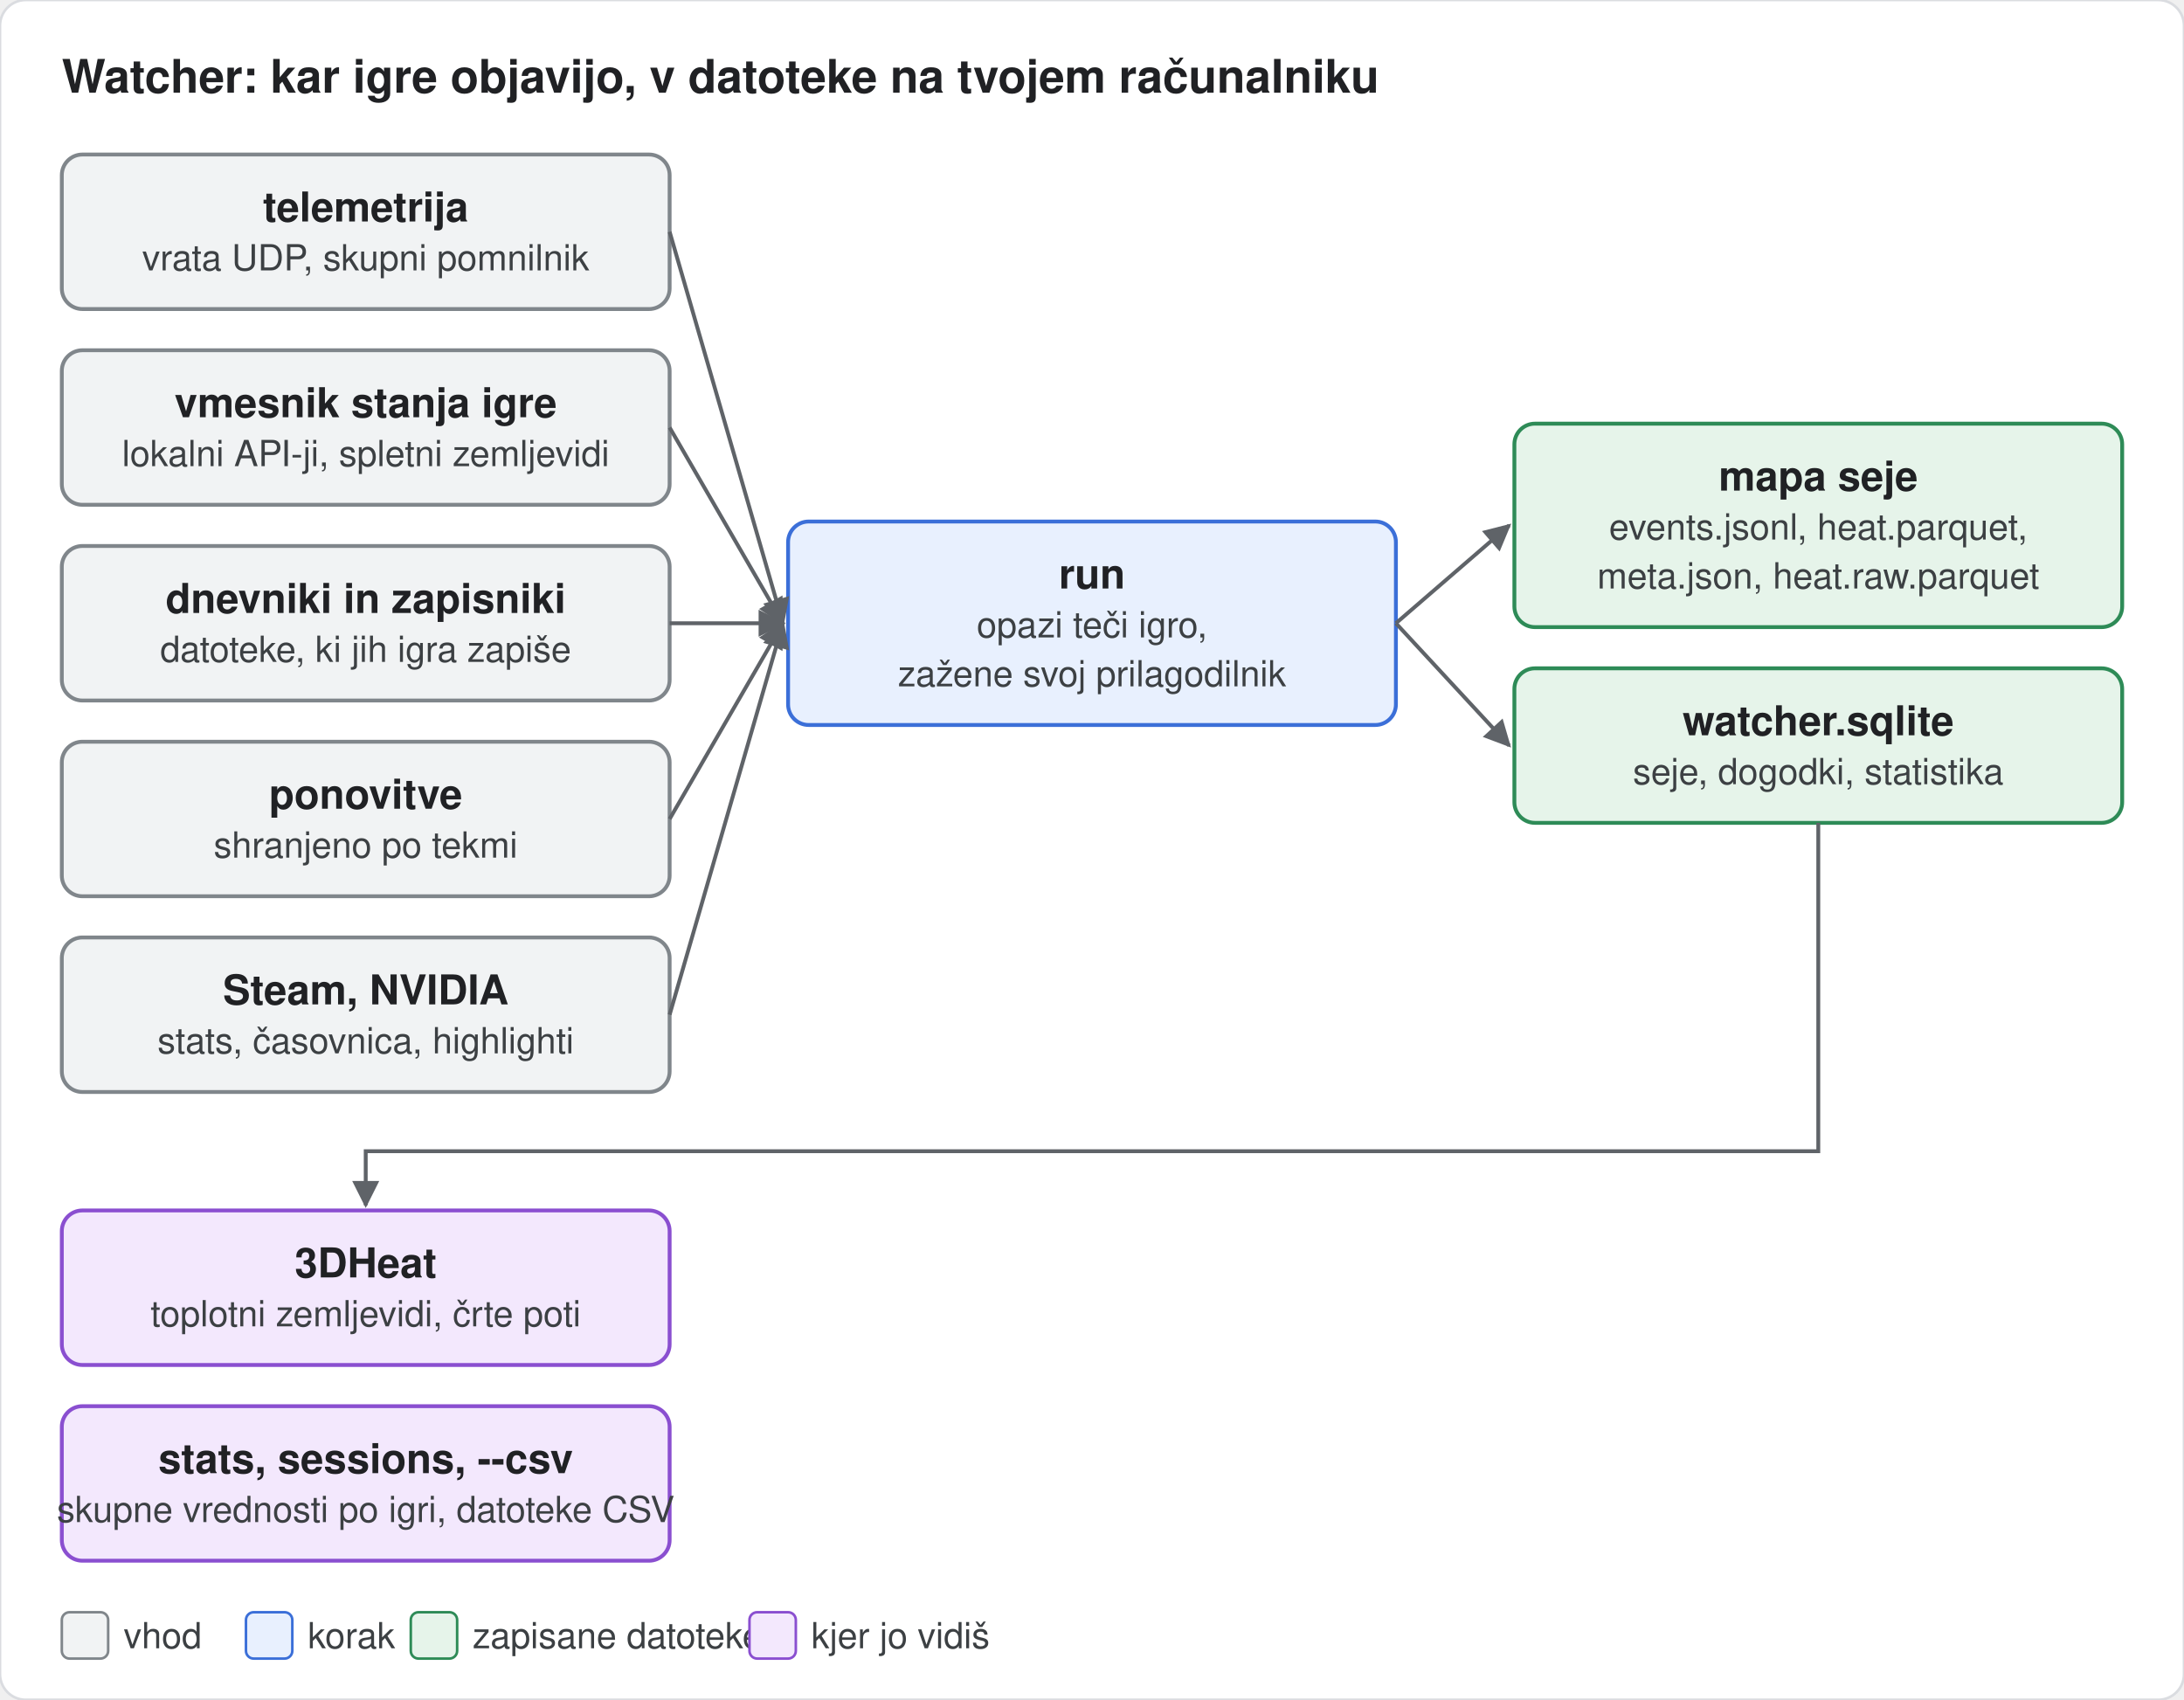
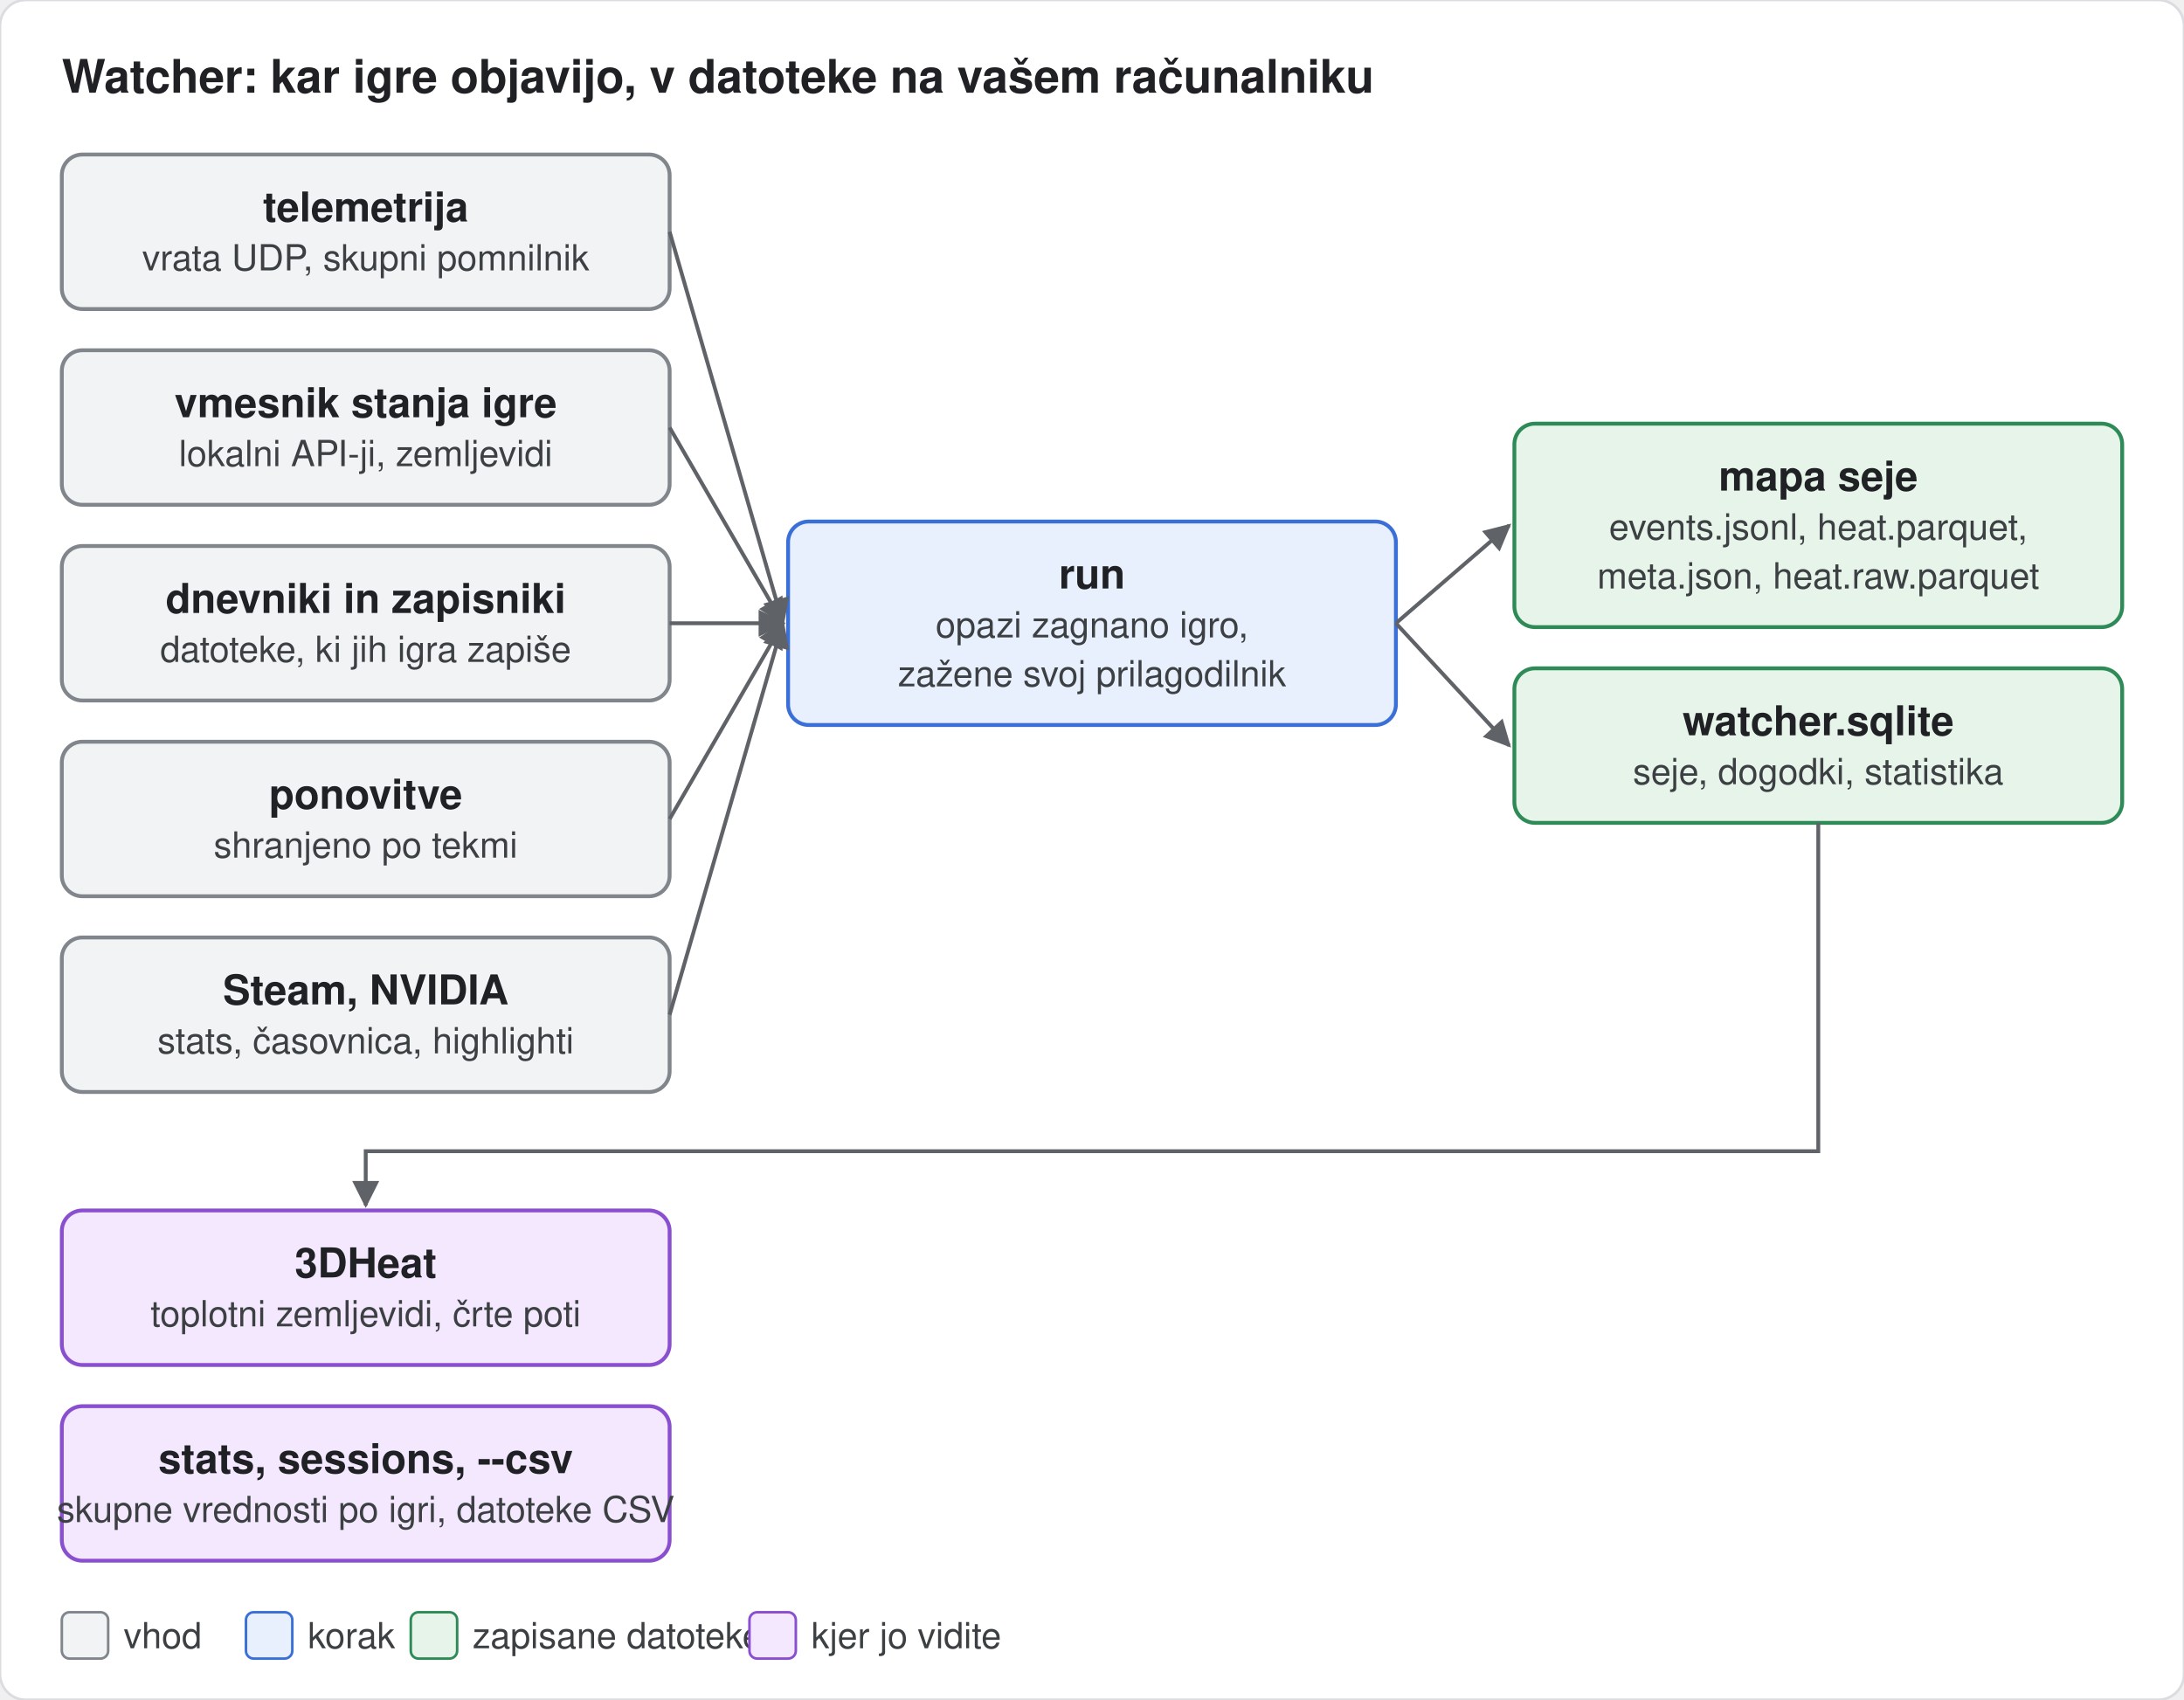
<svg xmlns="http://www.w3.org/2000/svg" width="848" height="660" viewBox="0 0 848 660" font-family="Segoe UI,Helvetica,Arial,sans-serif" role="img" aria-label="The watcher: what games publish, into files on your machine">
  <defs>
    <marker id="a" viewBox="0 0 10 10" refX="9" refY="5" markerWidth="7" markerHeight="7" orient="auto">
      <path d="M0,0 L10,5 L0,10 z" fill="#5f6368" />
    </marker>
  </defs>
  <rect width="848" height="660" rx="10" fill="#ffffff" stroke="#dadce0" />
-   <text x="24" y="36" font-size="18" font-weight="600" fill="#202124">Watcher: kar igre objavijo, v datoteke na tvojem računalniku</text>
+   <text x="24" y="36" font-size="18" font-weight="600" fill="#202124">Watcher: kar igre objavijo, v datoteke na vašem računalniku</text>
  <rect x="24" y="60.0" width="236" height="60" rx="8" fill="#f1f3f4" stroke="#80868b" stroke-width="1.5" />
  <text x="142.0" y="86.0" text-anchor="middle" font-weight="600" font-size="16" fill="#202124">telemetrija</text>
  <text x="142.0" y="105.0" text-anchor="middle" font-size="14" fill="#3c4043">vrata UDP, skupni pomnilnik</text>
  <rect x="24" y="136.0" width="236" height="60" rx="8" fill="#f1f3f4" stroke="#80868b" stroke-width="1.5" />
  <text x="142.0" y="162.0" text-anchor="middle" font-weight="600" font-size="16" fill="#202124">vmesnik stanja igre</text>
-   <text x="142.0" y="181.0" text-anchor="middle" font-size="14" fill="#3c4043">lokalni API-ji, spletni zemljevidi</text>
+   <text x="142.0" y="181.0" text-anchor="middle" font-size="14" fill="#3c4043">lokalni API-ji, zemljevidi</text>
  <rect x="24" y="212.0" width="236" height="60" rx="8" fill="#f1f3f4" stroke="#80868b" stroke-width="1.5" />
  <text x="142.0" y="238.0" text-anchor="middle" font-weight="600" font-size="16" fill="#202124">dnevniki in zapisniki</text>
  <text x="142.0" y="257.0" text-anchor="middle" font-size="14" fill="#3c4043">datoteke, ki jih igra zapiše</text>
  <rect x="24" y="288.0" width="236" height="60" rx="8" fill="#f1f3f4" stroke="#80868b" stroke-width="1.5" />
  <text x="142.0" y="314.0" text-anchor="middle" font-weight="600" font-size="16" fill="#202124">ponovitve</text>
  <text x="142.0" y="333.0" text-anchor="middle" font-size="14" fill="#3c4043">shranjeno po tekmi</text>
  <rect x="24" y="364.0" width="236" height="60" rx="8" fill="#f1f3f4" stroke="#80868b" stroke-width="1.5" />
  <text x="142.0" y="390.0" text-anchor="middle" font-weight="600" font-size="16" fill="#202124">Steam, NVIDIA</text>
  <text x="142.0" y="409.0" text-anchor="middle" font-size="14" fill="#3c4043">stats, časovnica, highlighti</text>
  <rect x="306" y="202.5" width="236" height="79" rx="8" fill="#e8f0fe" stroke="#3b6fd8" stroke-width="1.5" />
  <text x="424.0" y="228.5" text-anchor="middle" font-weight="600" font-size="16" fill="#202124">run</text>
-   <text x="424.0" y="247.5" text-anchor="middle" font-size="14" fill="#3c4043">opazi teči igro,</text>
+   <text x="424.0" y="247.5" text-anchor="middle" font-size="14" fill="#3c4043">opazi zagnano igro,</text>
  <text x="424.0" y="266.5" text-anchor="middle" font-size="14" fill="#3c4043">zažene svoj prilagodilnik</text>
  <rect x="588" y="164.5" width="236" height="79" rx="8" fill="#e6f4ea" stroke="#2e8b57" stroke-width="1.5" />
  <text x="706.0" y="190.5" text-anchor="middle" font-weight="600" font-size="16" fill="#202124">mapa seje</text>
  <text x="706.0" y="209.5" text-anchor="middle" font-size="14" fill="#3c4043">events.jsonl, heat.parquet,</text>
  <text x="706.0" y="228.5" text-anchor="middle" font-size="14" fill="#3c4043">meta.json, heat.raw.parquet</text>
  <rect x="588" y="259.5" width="236" height="60" rx="8" fill="#e6f4ea" stroke="#2e8b57" stroke-width="1.5" />
  <text x="706.0" y="285.5" text-anchor="middle" font-weight="600" font-size="16" fill="#202124">watcher.sqlite</text>
  <text x="706.0" y="304.5" text-anchor="middle" font-size="14" fill="#3c4043">seje, dogodki, statistika</text>
  <line x1="260" y1="90.0" x2="304" y2="242.0" stroke="#5f6368" stroke-width="1.5" marker-end="url(#a)" />
  <line x1="260" y1="166.0" x2="304" y2="242.0" stroke="#5f6368" stroke-width="1.5" marker-end="url(#a)" />
  <line x1="260" y1="242.0" x2="304" y2="242.0" stroke="#5f6368" stroke-width="1.5" marker-end="url(#a)" />
  <line x1="260" y1="318.0" x2="304" y2="242.0" stroke="#5f6368" stroke-width="1.5" marker-end="url(#a)" />
  <line x1="260" y1="394.0" x2="304" y2="242.0" stroke="#5f6368" stroke-width="1.5" marker-end="url(#a)" />
  <line x1="542" y1="242.0" x2="586" y2="204.0" stroke="#5f6368" stroke-width="1.5" marker-end="url(#a)" />
  <line x1="542" y1="242.0" x2="586" y2="289.5" stroke="#5f6368" stroke-width="1.5" marker-end="url(#a)" />
  <path d="M706.0,319.5 V447.0 H142.0 V468.0" fill="none" stroke="#5f6368" stroke-width="1.5" marker-end="url(#a)" />
  <rect x="24" y="470.0" width="236" height="60" rx="8" fill="#f3e8fd" stroke="#8a4fd0" stroke-width="1.5" />
  <text x="142.0" y="496.0" text-anchor="middle" font-weight="600" font-size="16" fill="#202124">3DHeat</text>
  <text x="142.0" y="515.0" text-anchor="middle" font-size="14" fill="#3c4043">toplotni zemljevidi, črte poti</text>
  <rect x="24" y="546.0" width="236" height="60" rx="8" fill="#f3e8fd" stroke="#8a4fd0" stroke-width="1.5" />
  <text x="142.0" y="572.0" text-anchor="middle" font-weight="600" font-size="16" fill="#202124">stats, sessions, --csv</text>
  <text x="142.0" y="591.0" text-anchor="middle" font-size="14" fill="#3c4043">skupne vrednosti po igri, datoteke CSV</text>
  <rect x="24" y="626" width="18" height="18" rx="3" fill="#f1f3f4" stroke="#80868b" />
  <text x="48" y="640" font-size="14" fill="#3c4043">vhod</text>
  <rect x="95.5" y="626" width="18" height="18" rx="3" fill="#e8f0fe" stroke="#3b6fd8" />
  <text x="119.5" y="640" font-size="14" fill="#3c4043">korak</text>
  <rect x="159.5" y="626" width="18" height="18" rx="3" fill="#e6f4ea" stroke="#2e8b57" />
  <text x="183.5" y="640" font-size="14" fill="#3c4043">zapisane datoteke</text>
  <rect x="291.0" y="626" width="18" height="18" rx="3" fill="#f3e8fd" stroke="#8a4fd0" />
-   <text x="315.0" y="640" font-size="14" fill="#3c4043">kjer jo vidiš</text>
+   <text x="315.0" y="640" font-size="14" fill="#3c4043">kjer jo vidite</text>
</svg>
